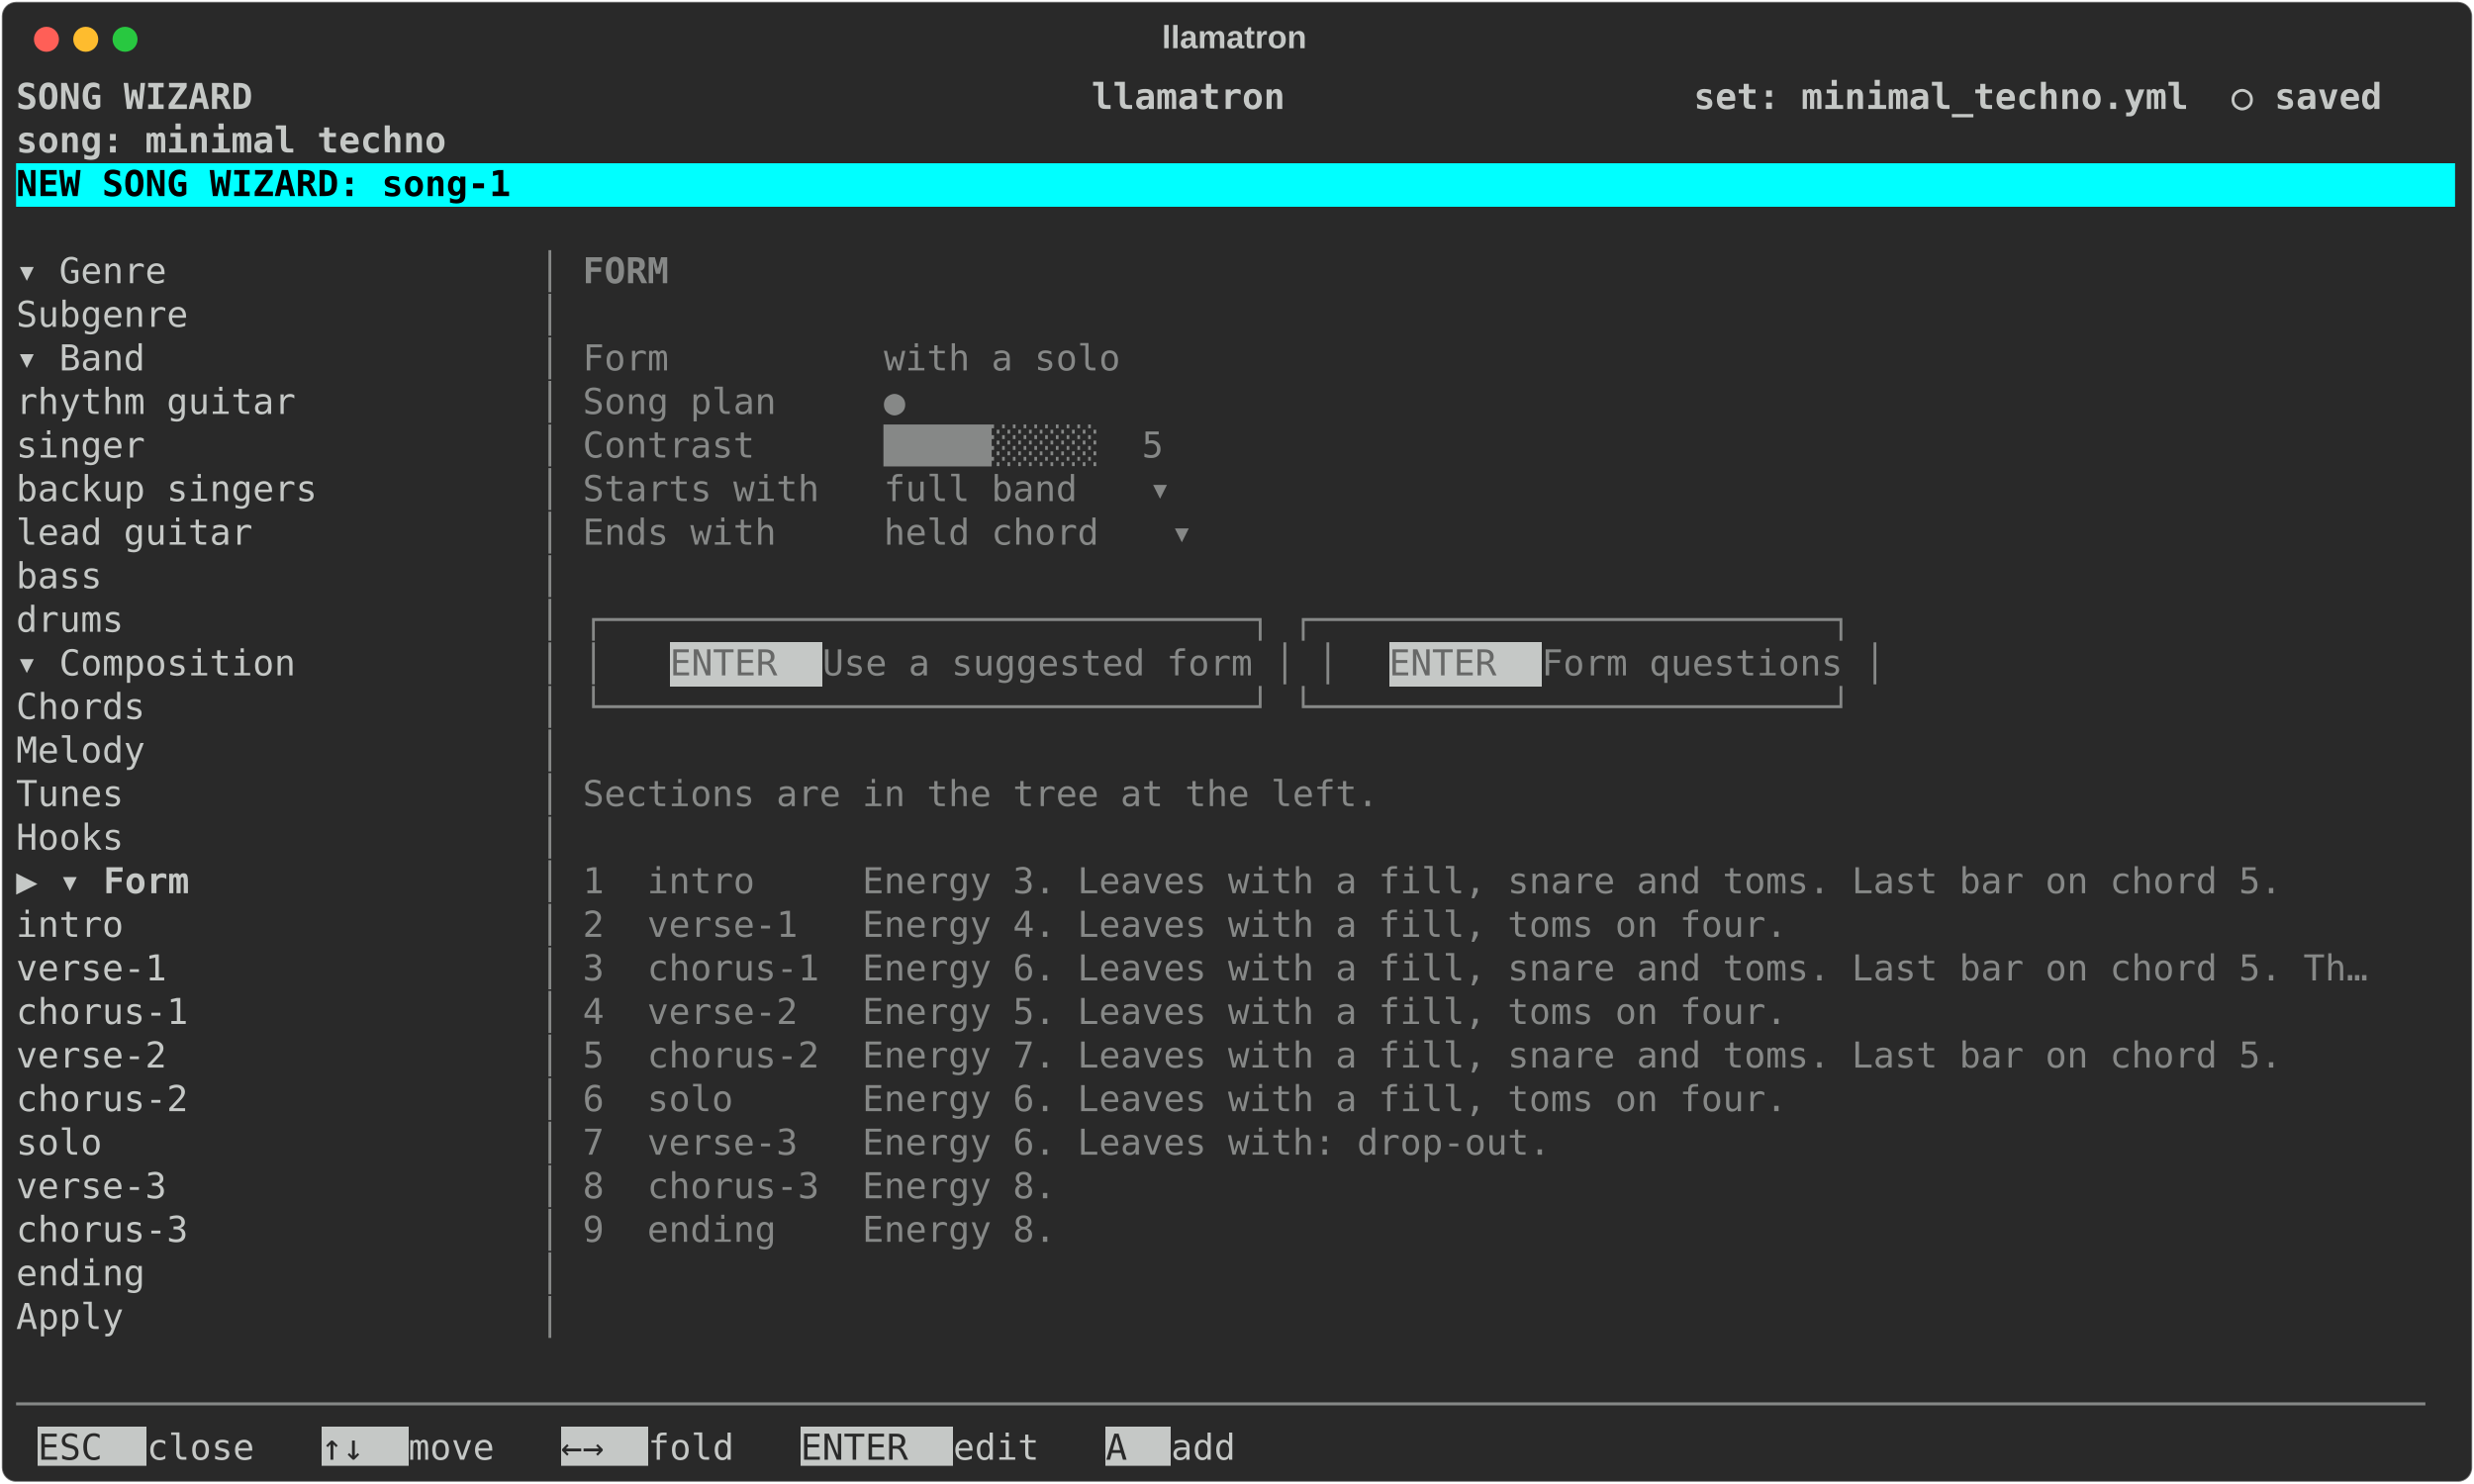
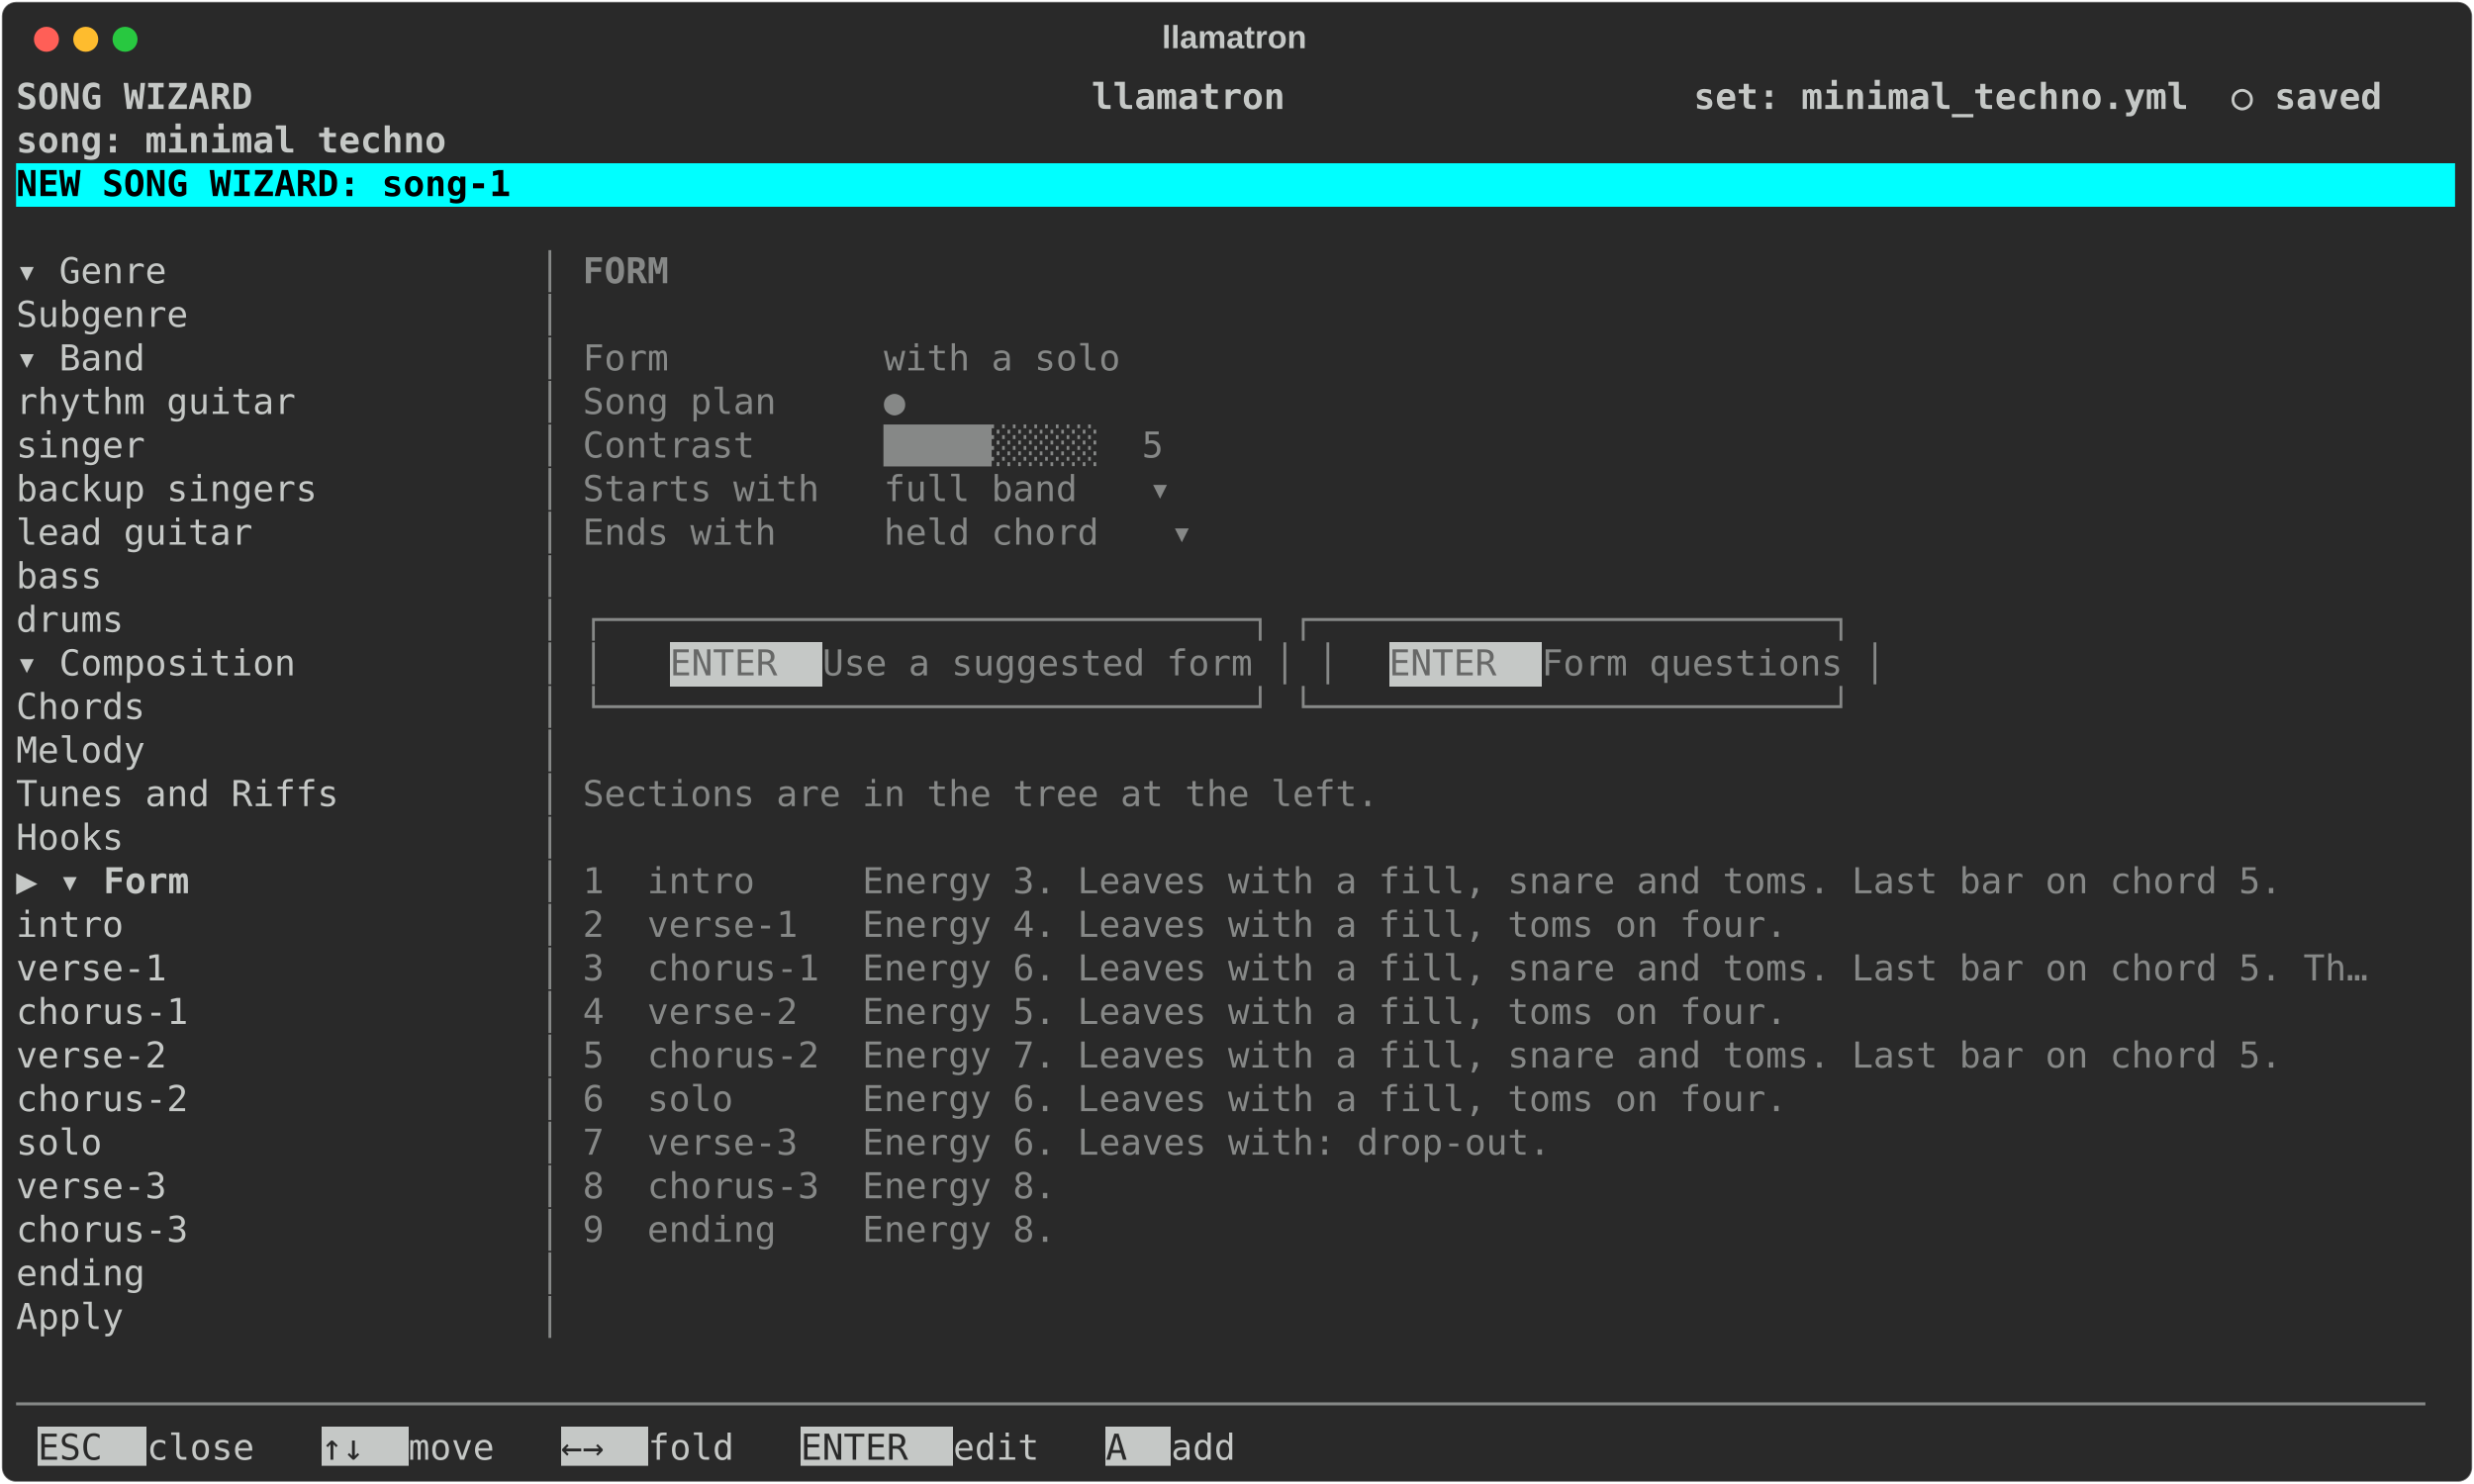
<svg xmlns="http://www.w3.org/2000/svg" class="rich-terminal" viewBox="0 0 1385 830.8">
  <style>

    @font-face {
        font-family: "Fira Code";
        src: local("FiraCode-Regular"),
                url("https://cdnjs.cloudflare.com/ajax/libs/firacode/6.2.0/woff2/FiraCode-Regular.woff2") format("woff2"),
                url("https://cdnjs.cloudflare.com/ajax/libs/firacode/6.2.0/woff/FiraCode-Regular.woff") format("woff");
        font-style: normal;
        font-weight: 400;
    }
    @font-face {
        font-family: "Fira Code";
        src: local("FiraCode-Bold"),
                url("https://cdnjs.cloudflare.com/ajax/libs/firacode/6.2.0/woff2/FiraCode-Bold.woff2") format("woff2"),
                url("https://cdnjs.cloudflare.com/ajax/libs/firacode/6.2.0/woff/FiraCode-Bold.woff") format("woff");
        font-style: bold;
        font-weight: 700;
    }

    .terminal-wizard_form-matrix {
        font-family: Fira Code, monospace;
        font-size: 20px;
        line-height: 24.4px;
        font-variant-east-asian: full-width;
    }

    .terminal-wizard_form-title {
        font-size: 18px;
        font-weight: bold;
        font-family: arial;
    }

    .terminal-wizard_form-r1 { fill: #c5c8c6;font-weight: bold }
.terminal-wizard_form-r2 { fill: #c5c8c6 }
.terminal-wizard_form-r3 { fill: #000000;font-weight: bold }
.terminal-wizard_form-r4 { fill: #868887 }
.terminal-wizard_form-r5 { fill: #868887;font-weight: bold }
.terminal-wizard_form-r6 { fill: #676867 }
.terminal-wizard_form-r7 { fill: #292929 }
    </style>
  <defs>
    <clipPath id="terminal-wizard_form-clip-terminal">
      <rect x="0" y="0" width="1365.4" height="779.8" />
    </clipPath>
    <clipPath id="terminal-wizard_form-line-0">
      <rect x="0" y="1.5" width="1366.4" height="24.65" />
    </clipPath>
    <clipPath id="terminal-wizard_form-line-1">
      <rect x="0" y="25.9" width="1366.4" height="24.65" />
    </clipPath>
    <clipPath id="terminal-wizard_form-line-2">
      <rect x="0" y="50.3" width="1366.4" height="24.65" />
    </clipPath>
    <clipPath id="terminal-wizard_form-line-3">
      <rect x="0" y="74.7" width="1366.4" height="24.65" />
    </clipPath>
    <clipPath id="terminal-wizard_form-line-4">
      <rect x="0" y="99.1" width="1366.4" height="24.65" />
    </clipPath>
    <clipPath id="terminal-wizard_form-line-5">
      <rect x="0" y="123.5" width="1366.4" height="24.65" />
    </clipPath>
    <clipPath id="terminal-wizard_form-line-6">
      <rect x="0" y="147.9" width="1366.4" height="24.65" />
    </clipPath>
    <clipPath id="terminal-wizard_form-line-7">
      <rect x="0" y="172.3" width="1366.4" height="24.65" />
    </clipPath>
    <clipPath id="terminal-wizard_form-line-8">
      <rect x="0" y="196.7" width="1366.4" height="24.65" />
    </clipPath>
    <clipPath id="terminal-wizard_form-line-9">
      <rect x="0" y="221.1" width="1366.4" height="24.65" />
    </clipPath>
    <clipPath id="terminal-wizard_form-line-10">
      <rect x="0" y="245.5" width="1366.4" height="24.65" />
    </clipPath>
    <clipPath id="terminal-wizard_form-line-11">
      <rect x="0" y="269.9" width="1366.4" height="24.65" />
    </clipPath>
    <clipPath id="terminal-wizard_form-line-12">
      <rect x="0" y="294.3" width="1366.4" height="24.65" />
    </clipPath>
    <clipPath id="terminal-wizard_form-line-13">
      <rect x="0" y="318.7" width="1366.4" height="24.65" />
    </clipPath>
    <clipPath id="terminal-wizard_form-line-14">
      <rect x="0" y="343.1" width="1366.4" height="24.65" />
    </clipPath>
    <clipPath id="terminal-wizard_form-line-15">
      <rect x="0" y="367.5" width="1366.4" height="24.65" />
    </clipPath>
    <clipPath id="terminal-wizard_form-line-16">
      <rect x="0" y="391.9" width="1366.4" height="24.65" />
    </clipPath>
    <clipPath id="terminal-wizard_form-line-17">
      <rect x="0" y="416.3" width="1366.4" height="24.65" />
    </clipPath>
    <clipPath id="terminal-wizard_form-line-18">
      <rect x="0" y="440.7" width="1366.4" height="24.65" />
    </clipPath>
    <clipPath id="terminal-wizard_form-line-19">
      <rect x="0" y="465.1" width="1366.4" height="24.65" />
    </clipPath>
    <clipPath id="terminal-wizard_form-line-20">
      <rect x="0" y="489.5" width="1366.4" height="24.65" />
    </clipPath>
    <clipPath id="terminal-wizard_form-line-21">
      <rect x="0" y="513.9" width="1366.4" height="24.65" />
    </clipPath>
    <clipPath id="terminal-wizard_form-line-22">
      <rect x="0" y="538.3" width="1366.4" height="24.65" />
    </clipPath>
    <clipPath id="terminal-wizard_form-line-23">
      <rect x="0" y="562.7" width="1366.4" height="24.65" />
    </clipPath>
    <clipPath id="terminal-wizard_form-line-24">
      <rect x="0" y="587.1" width="1366.4" height="24.65" />
    </clipPath>
    <clipPath id="terminal-wizard_form-line-25">
      <rect x="0" y="611.5" width="1366.4" height="24.65" />
    </clipPath>
    <clipPath id="terminal-wizard_form-line-26">
      <rect x="0" y="635.9" width="1366.4" height="24.65" />
    </clipPath>
    <clipPath id="terminal-wizard_form-line-27">
      <rect x="0" y="660.3" width="1366.4" height="24.65" />
    </clipPath>
    <clipPath id="terminal-wizard_form-line-28">
      <rect x="0" y="684.7" width="1366.4" height="24.65" />
    </clipPath>
    <clipPath id="terminal-wizard_form-line-29">
      <rect x="0" y="709.1" width="1366.4" height="24.65" />
    </clipPath>
    <clipPath id="terminal-wizard_form-line-30">
      <rect x="0" y="733.5" width="1366.4" height="24.65" />
    </clipPath>
  </defs>
  <rect fill="#292929" stroke="rgba(255,255,255,0.35)" stroke-width="1" x="1" y="1" width="1383" height="828.8" rx="8" />
  <text class="terminal-wizard_form-title" fill="#c5c8c6" text-anchor="middle" x="691" y="27">llamatron</text>
  <g transform="translate(26,22)">
    <circle cx="0" cy="0" r="7" fill="#ff5f57" />
    <circle cx="22" cy="0" r="7" fill="#febc2e" />
    <circle cx="44" cy="0" r="7" fill="#28c840" />
  </g>
  <g transform="translate(9, 41)" clip-path="url(#terminal-wizard_form-clip-terminal)">
    <rect fill="#00ffff" x="0" y="50.3" width="1366.4" height="24.65" shape-rendering="crispEdges" />
    <rect fill="#c5c8c6" x="366" y="318.7" width="85.4" height="24.65" shape-rendering="crispEdges" />
    <rect fill="#c5c8c6" x="768.6" y="318.7" width="85.4" height="24.65" shape-rendering="crispEdges" />
    <rect fill="#c5c8c6" x="12.2" y="757.9" width="61" height="24.65" shape-rendering="crispEdges" />
    <rect fill="#c5c8c6" x="170.8" y="757.9" width="48.8" height="24.65" shape-rendering="crispEdges" />
    <rect fill="#c5c8c6" x="305" y="757.9" width="48.8" height="24.65" shape-rendering="crispEdges" />
    <rect fill="#c5c8c6" x="439.2" y="757.9" width="85.4" height="24.65" shape-rendering="crispEdges" />
    <rect fill="#c5c8c6" x="610" y="757.9" width="36.6" height="24.65" shape-rendering="crispEdges" />
    <g class="terminal-wizard_form-matrix">
      <text class="terminal-wizard_form-r1" x="0" y="20" textLength="1366.4" clip-path="url(#terminal-wizard_form-line-0)"> SONG WIZARD                                       llamatron                   set: minimal_techno.yml  ○ saved </text>
      <text class="terminal-wizard_form-r2" x="1366.4" y="20" textLength="12.2" clip-path="url(#terminal-wizard_form-line-0)">
</text>
      <text class="terminal-wizard_form-r1" x="0" y="44.4" textLength="1366.4" clip-path="url(#terminal-wizard_form-line-1)">                                                                               song: minimal techno             </text>
      <text class="terminal-wizard_form-r2" x="1366.4" y="44.4" textLength="12.2" clip-path="url(#terminal-wizard_form-line-1)">
</text>
      <text class="terminal-wizard_form-r3" x="0" y="68.8" textLength="1366.4" clip-path="url(#terminal-wizard_form-line-2)"> NEW SONG WIZARD: song-1                                                                                        </text>
      <text class="terminal-wizard_form-r2" x="1366.4" y="68.8" textLength="12.2" clip-path="url(#terminal-wizard_form-line-2)">
</text>
      <text class="terminal-wizard_form-r2" x="1366.4" y="93.2" textLength="12.2" clip-path="url(#terminal-wizard_form-line-3)">
</text>
      <text class="terminal-wizard_form-r2" x="0" y="117.6" textLength="292.8" clip-path="url(#terminal-wizard_form-line-4)">  ▾ Genre               </text>
      <text class="terminal-wizard_form-r4" x="292.8" y="117.6" textLength="24.4" clip-path="url(#terminal-wizard_form-line-4)">│ </text>
      <text class="terminal-wizard_form-r5" x="317.2" y="117.6" textLength="61" clip-path="url(#terminal-wizard_form-line-4)"> FORM</text>
      <text class="terminal-wizard_form-r2" x="1366.4" y="117.6" textLength="12.2" clip-path="url(#terminal-wizard_form-line-4)">
</text>
      <text class="terminal-wizard_form-r2" x="0" y="142" textLength="292.8" clip-path="url(#terminal-wizard_form-line-5)">      Subgenre          </text>
      <text class="terminal-wizard_form-r4" x="292.8" y="142" textLength="24.4" clip-path="url(#terminal-wizard_form-line-5)">│ </text>
      <text class="terminal-wizard_form-r2" x="1366.4" y="142" textLength="12.2" clip-path="url(#terminal-wizard_form-line-5)">
</text>
      <text class="terminal-wizard_form-r2" x="0" y="166.4" textLength="292.8" clip-path="url(#terminal-wizard_form-line-6)">  ▾ Band                </text>
      <text class="terminal-wizard_form-r4" x="292.8" y="166.4" textLength="24.4" clip-path="url(#terminal-wizard_form-line-6)">│ </text>
      <text class="terminal-wizard_form-r4" x="317.2" y="166.4" textLength="341.6" clip-path="url(#terminal-wizard_form-line-6)">  Form          with a solo </text>
      <text class="terminal-wizard_form-r2" x="1366.4" y="166.4" textLength="12.2" clip-path="url(#terminal-wizard_form-line-6)">
</text>
      <text class="terminal-wizard_form-r2" x="0" y="190.8" textLength="292.8" clip-path="url(#terminal-wizard_form-line-7)">      rhythm guitar     </text>
      <text class="terminal-wizard_form-r4" x="292.8" y="190.8" textLength="24.4" clip-path="url(#terminal-wizard_form-line-7)">│ </text>
      <text class="terminal-wizard_form-r4" x="317.2" y="190.8" textLength="219.6" clip-path="url(#terminal-wizard_form-line-7)">  Song plan     ● </text>
      <text class="terminal-wizard_form-r2" x="1366.4" y="190.8" textLength="12.2" clip-path="url(#terminal-wizard_form-line-7)">
</text>
      <text class="terminal-wizard_form-r2" x="0" y="215.2" textLength="292.8" clip-path="url(#terminal-wizard_form-line-8)">      singer            </text>
      <text class="terminal-wizard_form-r4" x="292.8" y="215.2" textLength="24.4" clip-path="url(#terminal-wizard_form-line-8)">│ </text>
      <text class="terminal-wizard_form-r4" x="317.2" y="215.2" textLength="366" clip-path="url(#terminal-wizard_form-line-8)">  Contrast      █████░░░░░  5 </text>
      <text class="terminal-wizard_form-r2" x="1366.4" y="215.2" textLength="12.2" clip-path="url(#terminal-wizard_form-line-8)">
</text>
      <text class="terminal-wizard_form-r2" x="0" y="239.6" textLength="292.8" clip-path="url(#terminal-wizard_form-line-9)">      backup singers    </text>
      <text class="terminal-wizard_form-r4" x="292.8" y="239.6" textLength="24.4" clip-path="url(#terminal-wizard_form-line-9)">│ </text>
      <text class="terminal-wizard_form-r4" x="317.2" y="239.6" textLength="317.2" clip-path="url(#terminal-wizard_form-line-9)">  Starts with   full band </text>
      <text class="terminal-wizard_form-r4" x="634.4" y="239.6" textLength="12.2" clip-path="url(#terminal-wizard_form-line-9)">▾</text>
      <text class="terminal-wizard_form-r2" x="1366.4" y="239.6" textLength="12.2" clip-path="url(#terminal-wizard_form-line-9)">
</text>
      <text class="terminal-wizard_form-r2" x="0" y="264" textLength="292.8" clip-path="url(#terminal-wizard_form-line-10)">      lead guitar       </text>
      <text class="terminal-wizard_form-r4" x="292.8" y="264" textLength="24.4" clip-path="url(#terminal-wizard_form-line-10)">│ </text>
      <text class="terminal-wizard_form-r4" x="317.2" y="264" textLength="329.4" clip-path="url(#terminal-wizard_form-line-10)">  Ends with     held chord </text>
      <text class="terminal-wizard_form-r4" x="646.6" y="264" textLength="12.2" clip-path="url(#terminal-wizard_form-line-10)">▾</text>
      <text class="terminal-wizard_form-r2" x="1366.4" y="264" textLength="12.2" clip-path="url(#terminal-wizard_form-line-10)">
</text>
      <text class="terminal-wizard_form-r2" x="0" y="288.4" textLength="292.8" clip-path="url(#terminal-wizard_form-line-11)">      bass              </text>
      <text class="terminal-wizard_form-r4" x="292.8" y="288.4" textLength="24.4" clip-path="url(#terminal-wizard_form-line-11)">│ </text>
      <text class="terminal-wizard_form-r2" x="1366.4" y="288.4" textLength="12.2" clip-path="url(#terminal-wizard_form-line-11)">
</text>
      <text class="terminal-wizard_form-r2" x="0" y="312.8" textLength="292.8" clip-path="url(#terminal-wizard_form-line-12)">      drums             </text>
      <text class="terminal-wizard_form-r4" x="292.8" y="312.8" textLength="24.4" clip-path="url(#terminal-wizard_form-line-12)">│ </text>
      <text class="terminal-wizard_form-r4" x="317.2" y="312.8" textLength="744.2" clip-path="url(#terminal-wizard_form-line-12)">  ┌──────────────────────────────┐ ┌────────────────────────┐</text>
      <text class="terminal-wizard_form-r2" x="1366.4" y="312.8" textLength="12.2" clip-path="url(#terminal-wizard_form-line-12)">
</text>
      <text class="terminal-wizard_form-r2" x="0" y="337.2" textLength="292.8" clip-path="url(#terminal-wizard_form-line-13)">  ▾ Composition         </text>
      <text class="terminal-wizard_form-r4" x="292.8" y="337.2" textLength="24.4" clip-path="url(#terminal-wizard_form-line-13)">│ </text>
      <text class="terminal-wizard_form-r4" x="317.2" y="337.2" textLength="48.8" clip-path="url(#terminal-wizard_form-line-13)">  │ </text>
      <text class="terminal-wizard_form-r6" x="366" y="337.2" textLength="85.4" clip-path="url(#terminal-wizard_form-line-13)"> ENTER </text>
      <text class="terminal-wizard_form-r4" x="451.4" y="337.2" textLength="317.2" clip-path="url(#terminal-wizard_form-line-13)"> Use a suggested form │ │ </text>
      <text class="terminal-wizard_form-r6" x="768.6" y="337.2" textLength="85.4" clip-path="url(#terminal-wizard_form-line-13)"> ENTER </text>
      <text class="terminal-wizard_form-r4" x="854" y="337.2" textLength="207.4" clip-path="url(#terminal-wizard_form-line-13)"> Form questions │</text>
      <text class="terminal-wizard_form-r2" x="1366.4" y="337.2" textLength="12.2" clip-path="url(#terminal-wizard_form-line-13)">
</text>
      <text class="terminal-wizard_form-r2" x="0" y="361.6" textLength="292.8" clip-path="url(#terminal-wizard_form-line-14)">      Chords            </text>
      <text class="terminal-wizard_form-r4" x="292.8" y="361.6" textLength="24.4" clip-path="url(#terminal-wizard_form-line-14)">│ </text>
      <text class="terminal-wizard_form-r4" x="317.2" y="361.6" textLength="744.2" clip-path="url(#terminal-wizard_form-line-14)">  └──────────────────────────────┘ └────────────────────────┘</text>
      <text class="terminal-wizard_form-r2" x="1366.4" y="361.6" textLength="12.2" clip-path="url(#terminal-wizard_form-line-14)">
</text>
      <text class="terminal-wizard_form-r2" x="0" y="386" textLength="292.8" clip-path="url(#terminal-wizard_form-line-15)">      Melody            </text>
      <text class="terminal-wizard_form-r4" x="292.8" y="386" textLength="24.4" clip-path="url(#terminal-wizard_form-line-15)">│ </text>
      <text class="terminal-wizard_form-r2" x="1366.4" y="386" textLength="12.2" clip-path="url(#terminal-wizard_form-line-15)">
</text>
-       <text class="terminal-wizard_form-r2" x="0" y="410.4" textLength="292.8" clip-path="url(#terminal-wizard_form-line-16)">      Tunes             </text>
+       <text class="terminal-wizard_form-r2" x="0" y="410.4" textLength="292.8" clip-path="url(#terminal-wizard_form-line-16)">      Tunes and Riffs   </text>
      <text class="terminal-wizard_form-r4" x="292.8" y="410.4" textLength="24.4" clip-path="url(#terminal-wizard_form-line-16)">│ </text>
      <text class="terminal-wizard_form-r4" x="317.2" y="410.4" textLength="475.8" clip-path="url(#terminal-wizard_form-line-16)">  Sections are in the tree at the left.</text>
      <text class="terminal-wizard_form-r2" x="1366.4" y="410.4" textLength="12.2" clip-path="url(#terminal-wizard_form-line-16)">
</text>
      <text class="terminal-wizard_form-r2" x="0" y="434.8" textLength="292.8" clip-path="url(#terminal-wizard_form-line-17)">      Hooks             </text>
      <text class="terminal-wizard_form-r4" x="292.8" y="434.8" textLength="24.4" clip-path="url(#terminal-wizard_form-line-17)">│ </text>
      <text class="terminal-wizard_form-r2" x="1366.4" y="434.8" textLength="12.2" clip-path="url(#terminal-wizard_form-line-17)">
</text>
      <text class="terminal-wizard_form-r2" x="0" y="459.2" textLength="48.8" clip-path="url(#terminal-wizard_form-line-18)">▶ ▾ </text>
      <text class="terminal-wizard_form-r1" x="48.8" y="459.2" textLength="48.8" clip-path="url(#terminal-wizard_form-line-18)">Form</text>
      <text class="terminal-wizard_form-r4" x="292.8" y="459.2" textLength="24.4" clip-path="url(#terminal-wizard_form-line-18)">│ </text>
      <text class="terminal-wizard_form-r4" x="317.2" y="459.2" textLength="1000.4" clip-path="url(#terminal-wizard_form-line-18)">   1  intro     Energy 3. Leaves with a fill, snare and toms. Last bar on chord 5.</text>
      <text class="terminal-wizard_form-r2" x="1366.4" y="459.2" textLength="12.2" clip-path="url(#terminal-wizard_form-line-18)">
</text>
      <text class="terminal-wizard_form-r2" x="0" y="483.6" textLength="292.8" clip-path="url(#terminal-wizard_form-line-19)">      intro             </text>
      <text class="terminal-wizard_form-r4" x="292.8" y="483.6" textLength="24.4" clip-path="url(#terminal-wizard_form-line-19)">│ </text>
      <text class="terminal-wizard_form-r4" x="317.2" y="483.6" textLength="719.8" clip-path="url(#terminal-wizard_form-line-19)">   2  verse-1   Energy 4. Leaves with a fill, toms on four.</text>
      <text class="terminal-wizard_form-r2" x="1366.4" y="483.6" textLength="12.2" clip-path="url(#terminal-wizard_form-line-19)">
</text>
      <text class="terminal-wizard_form-r2" x="0" y="508" textLength="292.8" clip-path="url(#terminal-wizard_form-line-20)">      verse-1           </text>
      <text class="terminal-wizard_form-r4" x="292.8" y="508" textLength="24.4" clip-path="url(#terminal-wizard_form-line-20)">│ </text>
      <text class="terminal-wizard_form-r4" x="317.2" y="508" textLength="1049.2" clip-path="url(#terminal-wizard_form-line-20)">   3  chorus-1  Energy 6. Leaves with a fill, snare and toms. Last bar on chord 5. Th…</text>
      <text class="terminal-wizard_form-r2" x="1366.4" y="508" textLength="12.2" clip-path="url(#terminal-wizard_form-line-20)">
</text>
      <text class="terminal-wizard_form-r2" x="0" y="532.4" textLength="292.8" clip-path="url(#terminal-wizard_form-line-21)">      chorus-1          </text>
      <text class="terminal-wizard_form-r4" x="292.8" y="532.4" textLength="24.4" clip-path="url(#terminal-wizard_form-line-21)">│ </text>
      <text class="terminal-wizard_form-r4" x="317.2" y="532.4" textLength="719.8" clip-path="url(#terminal-wizard_form-line-21)">   4  verse-2   Energy 5. Leaves with a fill, toms on four.</text>
      <text class="terminal-wizard_form-r2" x="1366.4" y="532.4" textLength="12.2" clip-path="url(#terminal-wizard_form-line-21)">
</text>
      <text class="terminal-wizard_form-r2" x="0" y="556.8" textLength="292.8" clip-path="url(#terminal-wizard_form-line-22)">      verse-2           </text>
      <text class="terminal-wizard_form-r4" x="292.8" y="556.8" textLength="24.4" clip-path="url(#terminal-wizard_form-line-22)">│ </text>
      <text class="terminal-wizard_form-r4" x="317.2" y="556.8" textLength="1000.4" clip-path="url(#terminal-wizard_form-line-22)">   5  chorus-2  Energy 7. Leaves with a fill, snare and toms. Last bar on chord 5.</text>
      <text class="terminal-wizard_form-r2" x="1366.4" y="556.8" textLength="12.2" clip-path="url(#terminal-wizard_form-line-22)">
</text>
      <text class="terminal-wizard_form-r2" x="0" y="581.2" textLength="292.8" clip-path="url(#terminal-wizard_form-line-23)">      chorus-2          </text>
      <text class="terminal-wizard_form-r4" x="292.8" y="581.2" textLength="24.4" clip-path="url(#terminal-wizard_form-line-23)">│ </text>
      <text class="terminal-wizard_form-r4" x="317.2" y="581.2" textLength="719.8" clip-path="url(#terminal-wizard_form-line-23)">   6  solo      Energy 6. Leaves with a fill, toms on four.</text>
      <text class="terminal-wizard_form-r2" x="1366.4" y="581.2" textLength="12.2" clip-path="url(#terminal-wizard_form-line-23)">
</text>
      <text class="terminal-wizard_form-r2" x="0" y="605.6" textLength="292.8" clip-path="url(#terminal-wizard_form-line-24)">      solo              </text>
      <text class="terminal-wizard_form-r4" x="292.8" y="605.6" textLength="24.4" clip-path="url(#terminal-wizard_form-line-24)">│ </text>
      <text class="terminal-wizard_form-r4" x="317.2" y="605.6" textLength="585.6" clip-path="url(#terminal-wizard_form-line-24)">   7  verse-3   Energy 6. Leaves with: drop-out.</text>
      <text class="terminal-wizard_form-r2" x="1366.4" y="605.6" textLength="12.2" clip-path="url(#terminal-wizard_form-line-24)">
</text>
      <text class="terminal-wizard_form-r2" x="0" y="630" textLength="292.8" clip-path="url(#terminal-wizard_form-line-25)">      verse-3           </text>
      <text class="terminal-wizard_form-r4" x="292.8" y="630" textLength="24.4" clip-path="url(#terminal-wizard_form-line-25)">│ </text>
      <text class="terminal-wizard_form-r4" x="317.2" y="630" textLength="305" clip-path="url(#terminal-wizard_form-line-25)">   8  chorus-3  Energy 8.</text>
      <text class="terminal-wizard_form-r2" x="1366.4" y="630" textLength="12.2" clip-path="url(#terminal-wizard_form-line-25)">
</text>
      <text class="terminal-wizard_form-r2" x="0" y="654.4" textLength="292.8" clip-path="url(#terminal-wizard_form-line-26)">      chorus-3          </text>
      <text class="terminal-wizard_form-r4" x="292.8" y="654.4" textLength="24.4" clip-path="url(#terminal-wizard_form-line-26)">│ </text>
      <text class="terminal-wizard_form-r4" x="317.2" y="654.4" textLength="305" clip-path="url(#terminal-wizard_form-line-26)">   9  ending    Energy 8.</text>
      <text class="terminal-wizard_form-r2" x="1366.4" y="654.4" textLength="12.2" clip-path="url(#terminal-wizard_form-line-26)">
</text>
      <text class="terminal-wizard_form-r2" x="0" y="678.8" textLength="292.8" clip-path="url(#terminal-wizard_form-line-27)">      ending            </text>
      <text class="terminal-wizard_form-r4" x="292.8" y="678.8" textLength="24.4" clip-path="url(#terminal-wizard_form-line-27)">│ </text>
      <text class="terminal-wizard_form-r2" x="1366.4" y="678.8" textLength="12.2" clip-path="url(#terminal-wizard_form-line-27)">
</text>
      <text class="terminal-wizard_form-r2" x="0" y="703.2" textLength="292.8" clip-path="url(#terminal-wizard_form-line-28)">    Apply               </text>
      <text class="terminal-wizard_form-r4" x="292.8" y="703.2" textLength="24.4" clip-path="url(#terminal-wizard_form-line-28)">│ </text>
      <text class="terminal-wizard_form-r2" x="1366.4" y="703.2" textLength="12.2" clip-path="url(#terminal-wizard_form-line-28)">
</text>
      <text class="terminal-wizard_form-r2" x="1366.4" y="727.6" textLength="12.2" clip-path="url(#terminal-wizard_form-line-29)">
</text>
      <text class="terminal-wizard_form-r4" x="0" y="752" textLength="1366.4" clip-path="url(#terminal-wizard_form-line-30)">────────────────────────────────────────────────────────────────────────────────────────────────────────────────</text>
      <text class="terminal-wizard_form-r2" x="1366.4" y="752" textLength="12.2" clip-path="url(#terminal-wizard_form-line-30)">
</text>
      <text class="terminal-wizard_form-r7" x="12.2" y="776.4" textLength="61" clip-path="url(#terminal-wizard_form-line-31)"> ESC </text>
      <text class="terminal-wizard_form-r2" x="73.2" y="776.4" textLength="97.6" clip-path="url(#terminal-wizard_form-line-31)"> close  </text>
      <text class="terminal-wizard_form-r7" x="170.8" y="776.4" textLength="48.8" clip-path="url(#terminal-wizard_form-line-31)"> ↑↓ </text>
      <text class="terminal-wizard_form-r2" x="219.6" y="776.4" textLength="85.4" clip-path="url(#terminal-wizard_form-line-31)"> move  </text>
      <text class="terminal-wizard_form-r7" x="305" y="776.4" textLength="48.8" clip-path="url(#terminal-wizard_form-line-31)"> ←→ </text>
      <text class="terminal-wizard_form-r2" x="353.8" y="776.4" textLength="85.4" clip-path="url(#terminal-wizard_form-line-31)"> fold  </text>
      <text class="terminal-wizard_form-r7" x="439.2" y="776.4" textLength="85.4" clip-path="url(#terminal-wizard_form-line-31)"> ENTER </text>
      <text class="terminal-wizard_form-r2" x="524.6" y="776.4" textLength="85.4" clip-path="url(#terminal-wizard_form-line-31)"> edit  </text>
      <text class="terminal-wizard_form-r7" x="610" y="776.4" textLength="36.6" clip-path="url(#terminal-wizard_form-line-31)"> A </text>
      <text class="terminal-wizard_form-r2" x="646.6" y="776.4" textLength="73.2" clip-path="url(#terminal-wizard_form-line-31)"> add  </text>
    </g>
  </g>
</svg>
